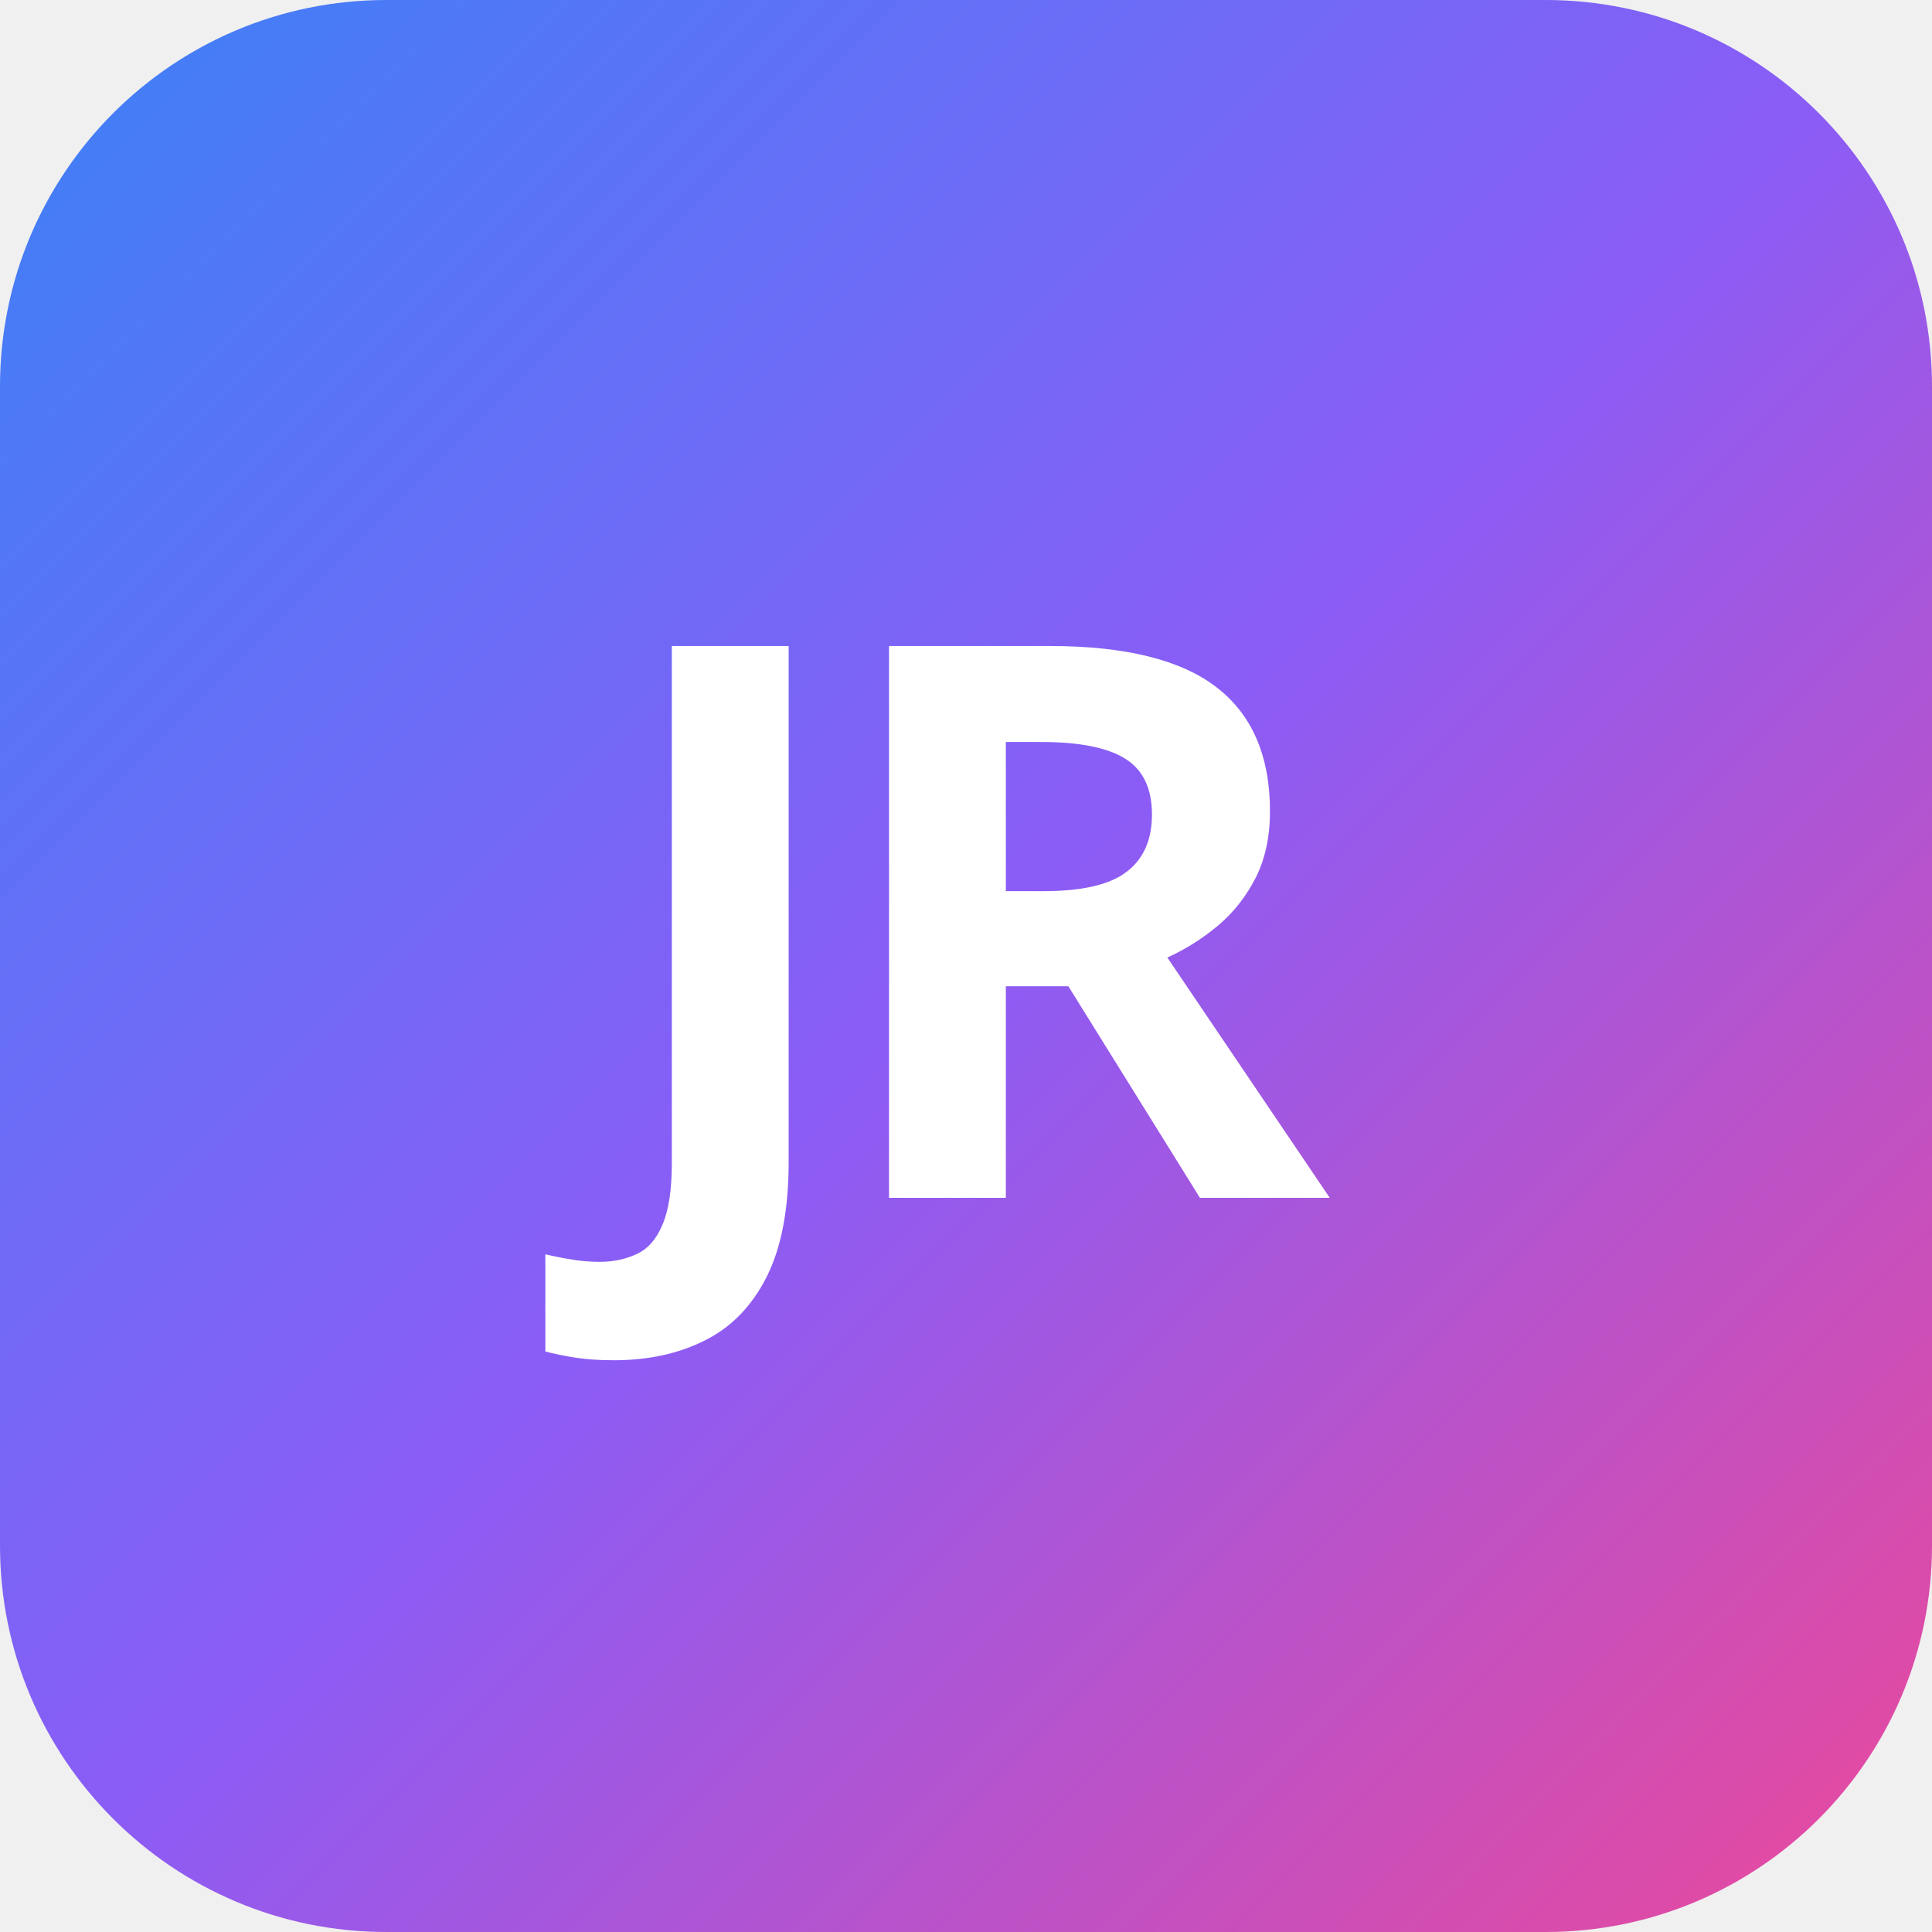
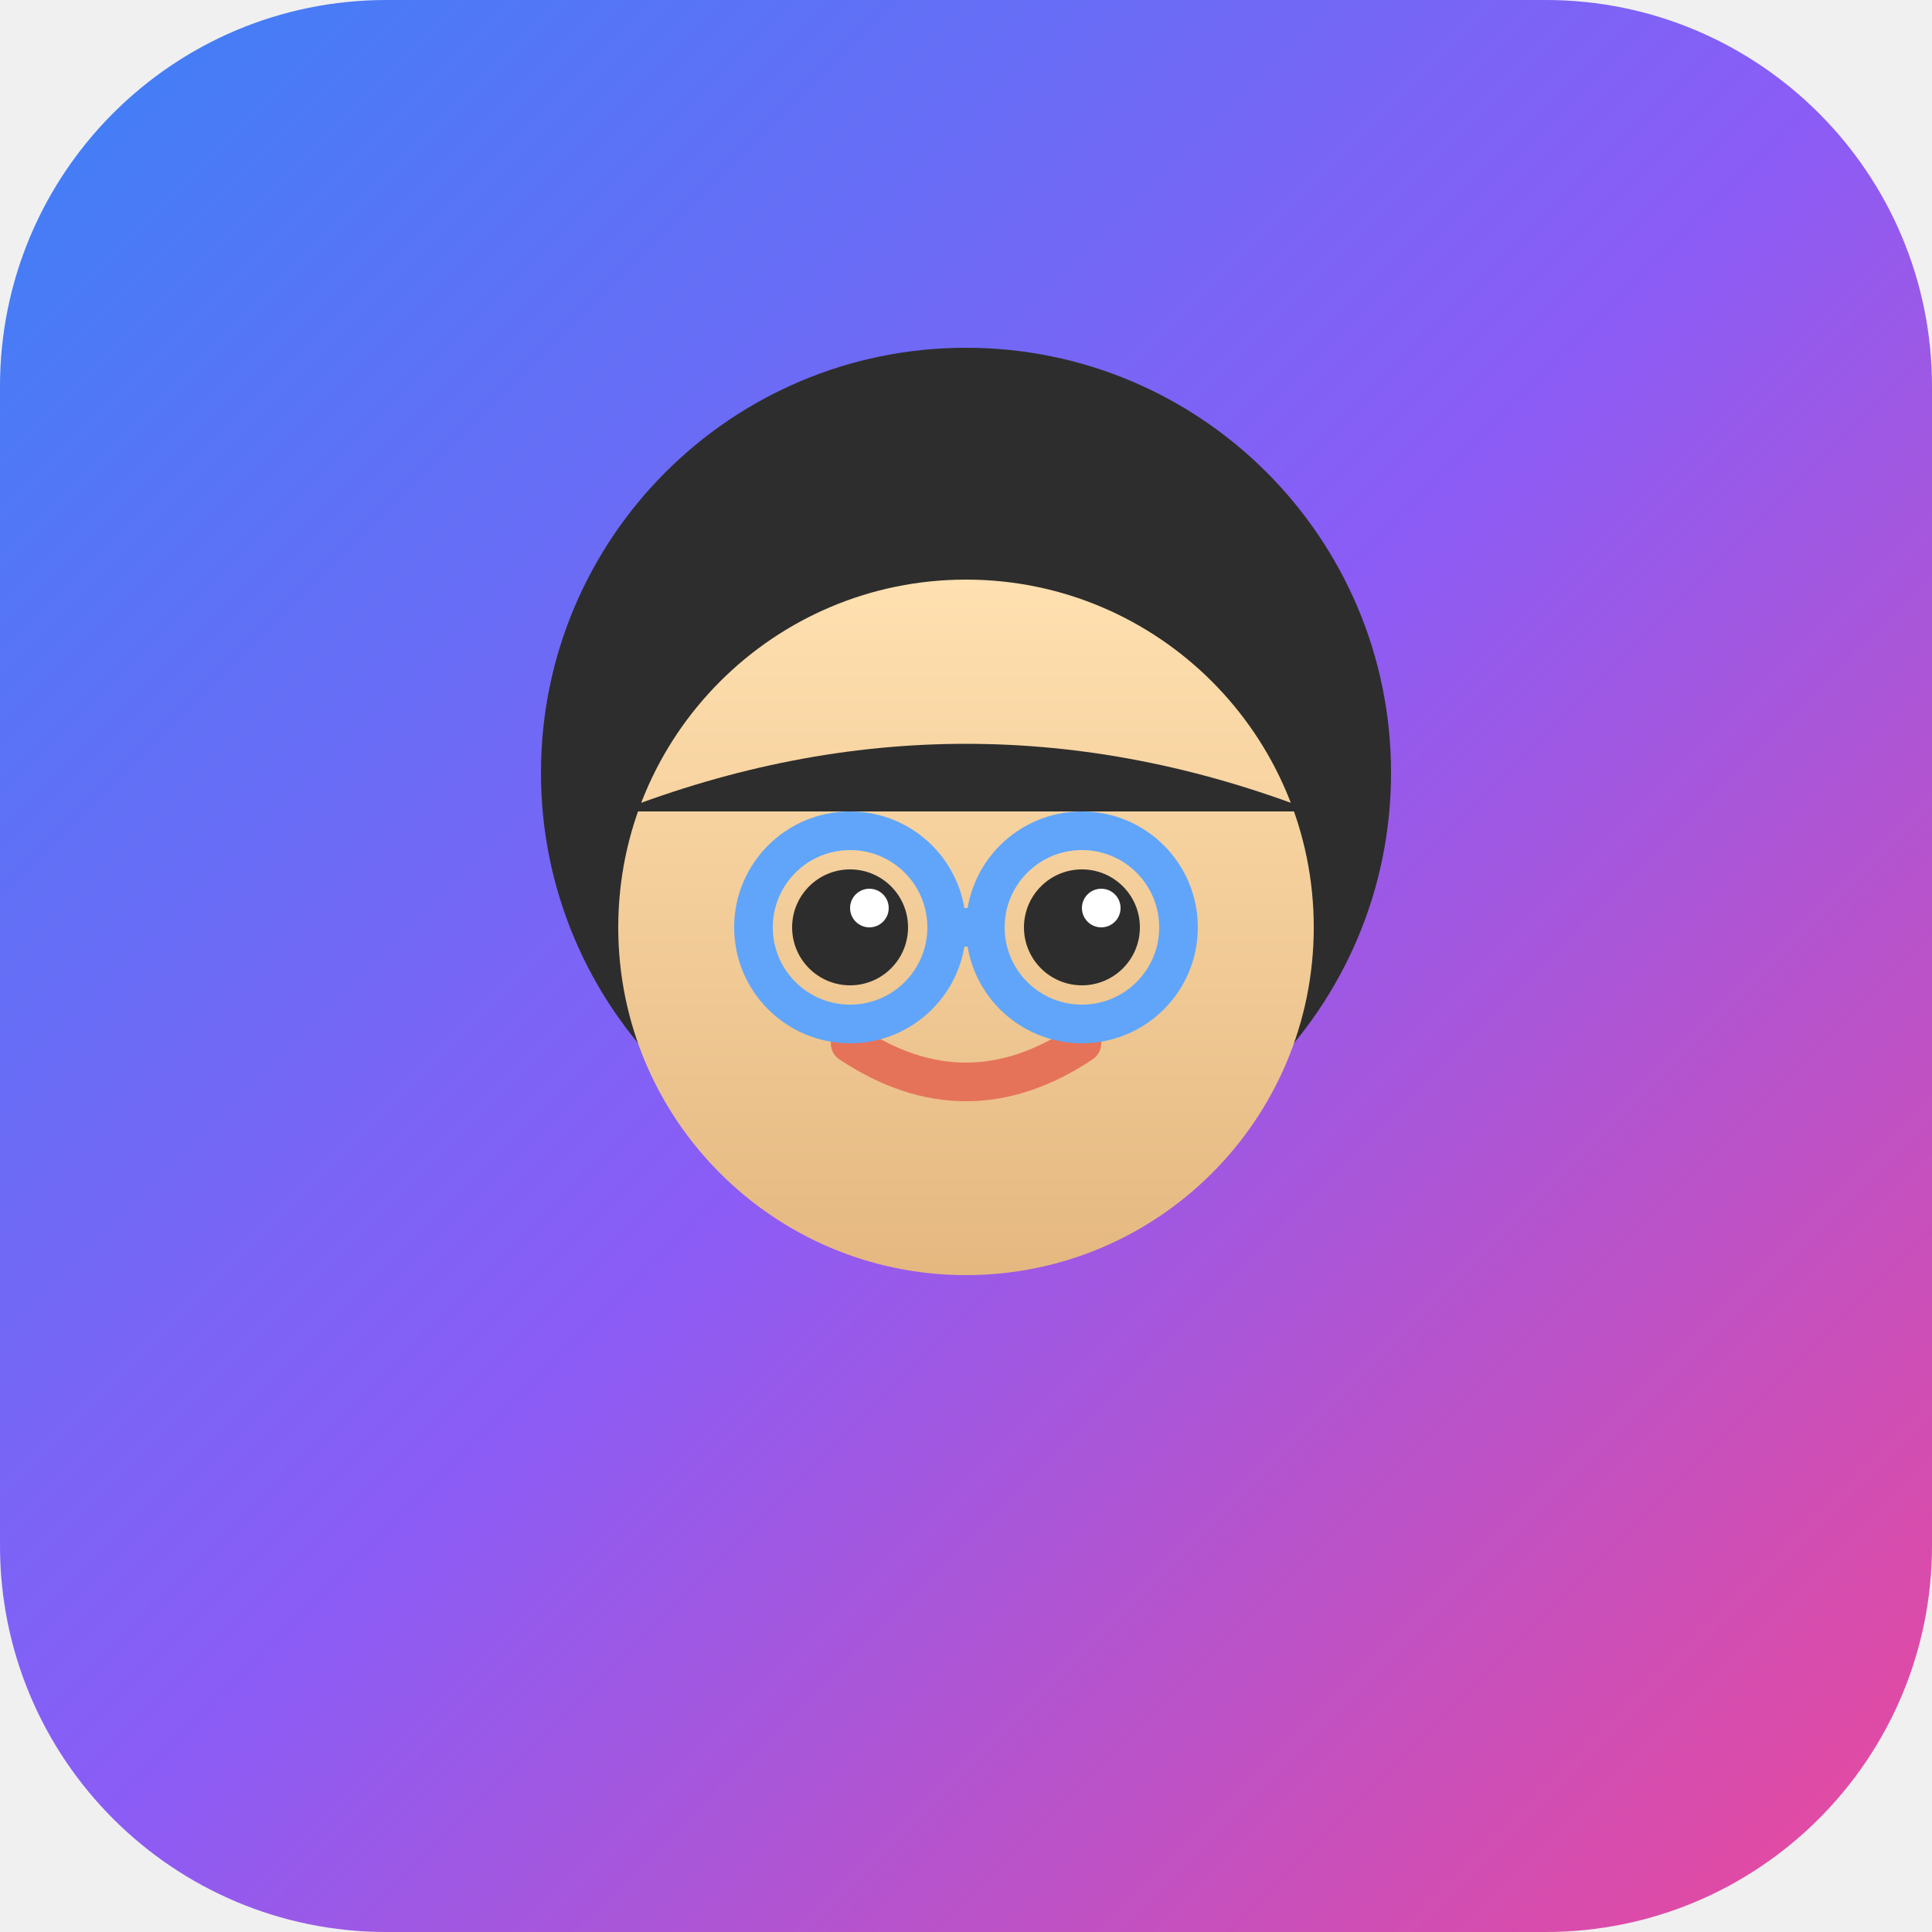
<svg xmlns="http://www.w3.org/2000/svg" viewBox="0 0 100 100">
  <defs>
    <linearGradient id="bg" x1="0%" y1="0%" x2="100%" y2="100%">
      <stop offset="0%" style="stop-color:#3B82F6" />
      <stop offset="50%" style="stop-color:#8B5CF6" />
      <stop offset="100%" style="stop-color:#EC4899" />
    </linearGradient>
+     <linearGradient id="skin" x1="50%" y1="0%" x2="50%" y2="100%">
+       <stop offset="0%" style="stop-color:#FFE0B0" />
+       <stop offset="100%" style="stop-color:#E5B880" />
+     </linearGradient>
  </defs>
  <rect width="100" height="100" rx="20" fill="url(#bg)" />
-   <text x="50" y="62" font-family="system-ui, sans-serif" font-size="40" font-weight="800" fill="white" text-anchor="middle" style="letter-spacing: -2px;">JR</text>
+   <circle cx="50" cy="40" r="22" fill="#2d2d2d" />
+   <circle cx="50" cy="48" r="18" fill="url(#skin)" />
+   <path d="M32 42 Q50 35 68 42" fill="#2d2d2d" />
+   <circle cx="44" cy="48" r="3" fill="#2d2d2d" />
+   <circle cx="56" cy="48" r="3" fill="#2d2d2d" />
+   <circle cx="45" cy="47" r="1" fill="white" />
+   <circle cx="57" cy="47" r="1" fill="white" />
+   <path d="M44 54 Q50 58 56 54" fill="none" stroke="#E5735A" stroke-width="2" stroke-linecap="round" />
+   <circle cx="44" cy="48" r="5" fill="none" stroke="#60A5FA" stroke-width="2" />
+   <circle cx="56" cy="48" r="5" fill="none" stroke="#60A5FA" stroke-width="2" />
+   <path d="M49 48 L51 48" stroke="#60A5FA" stroke-width="2" stroke-linecap="round" />
</svg>
